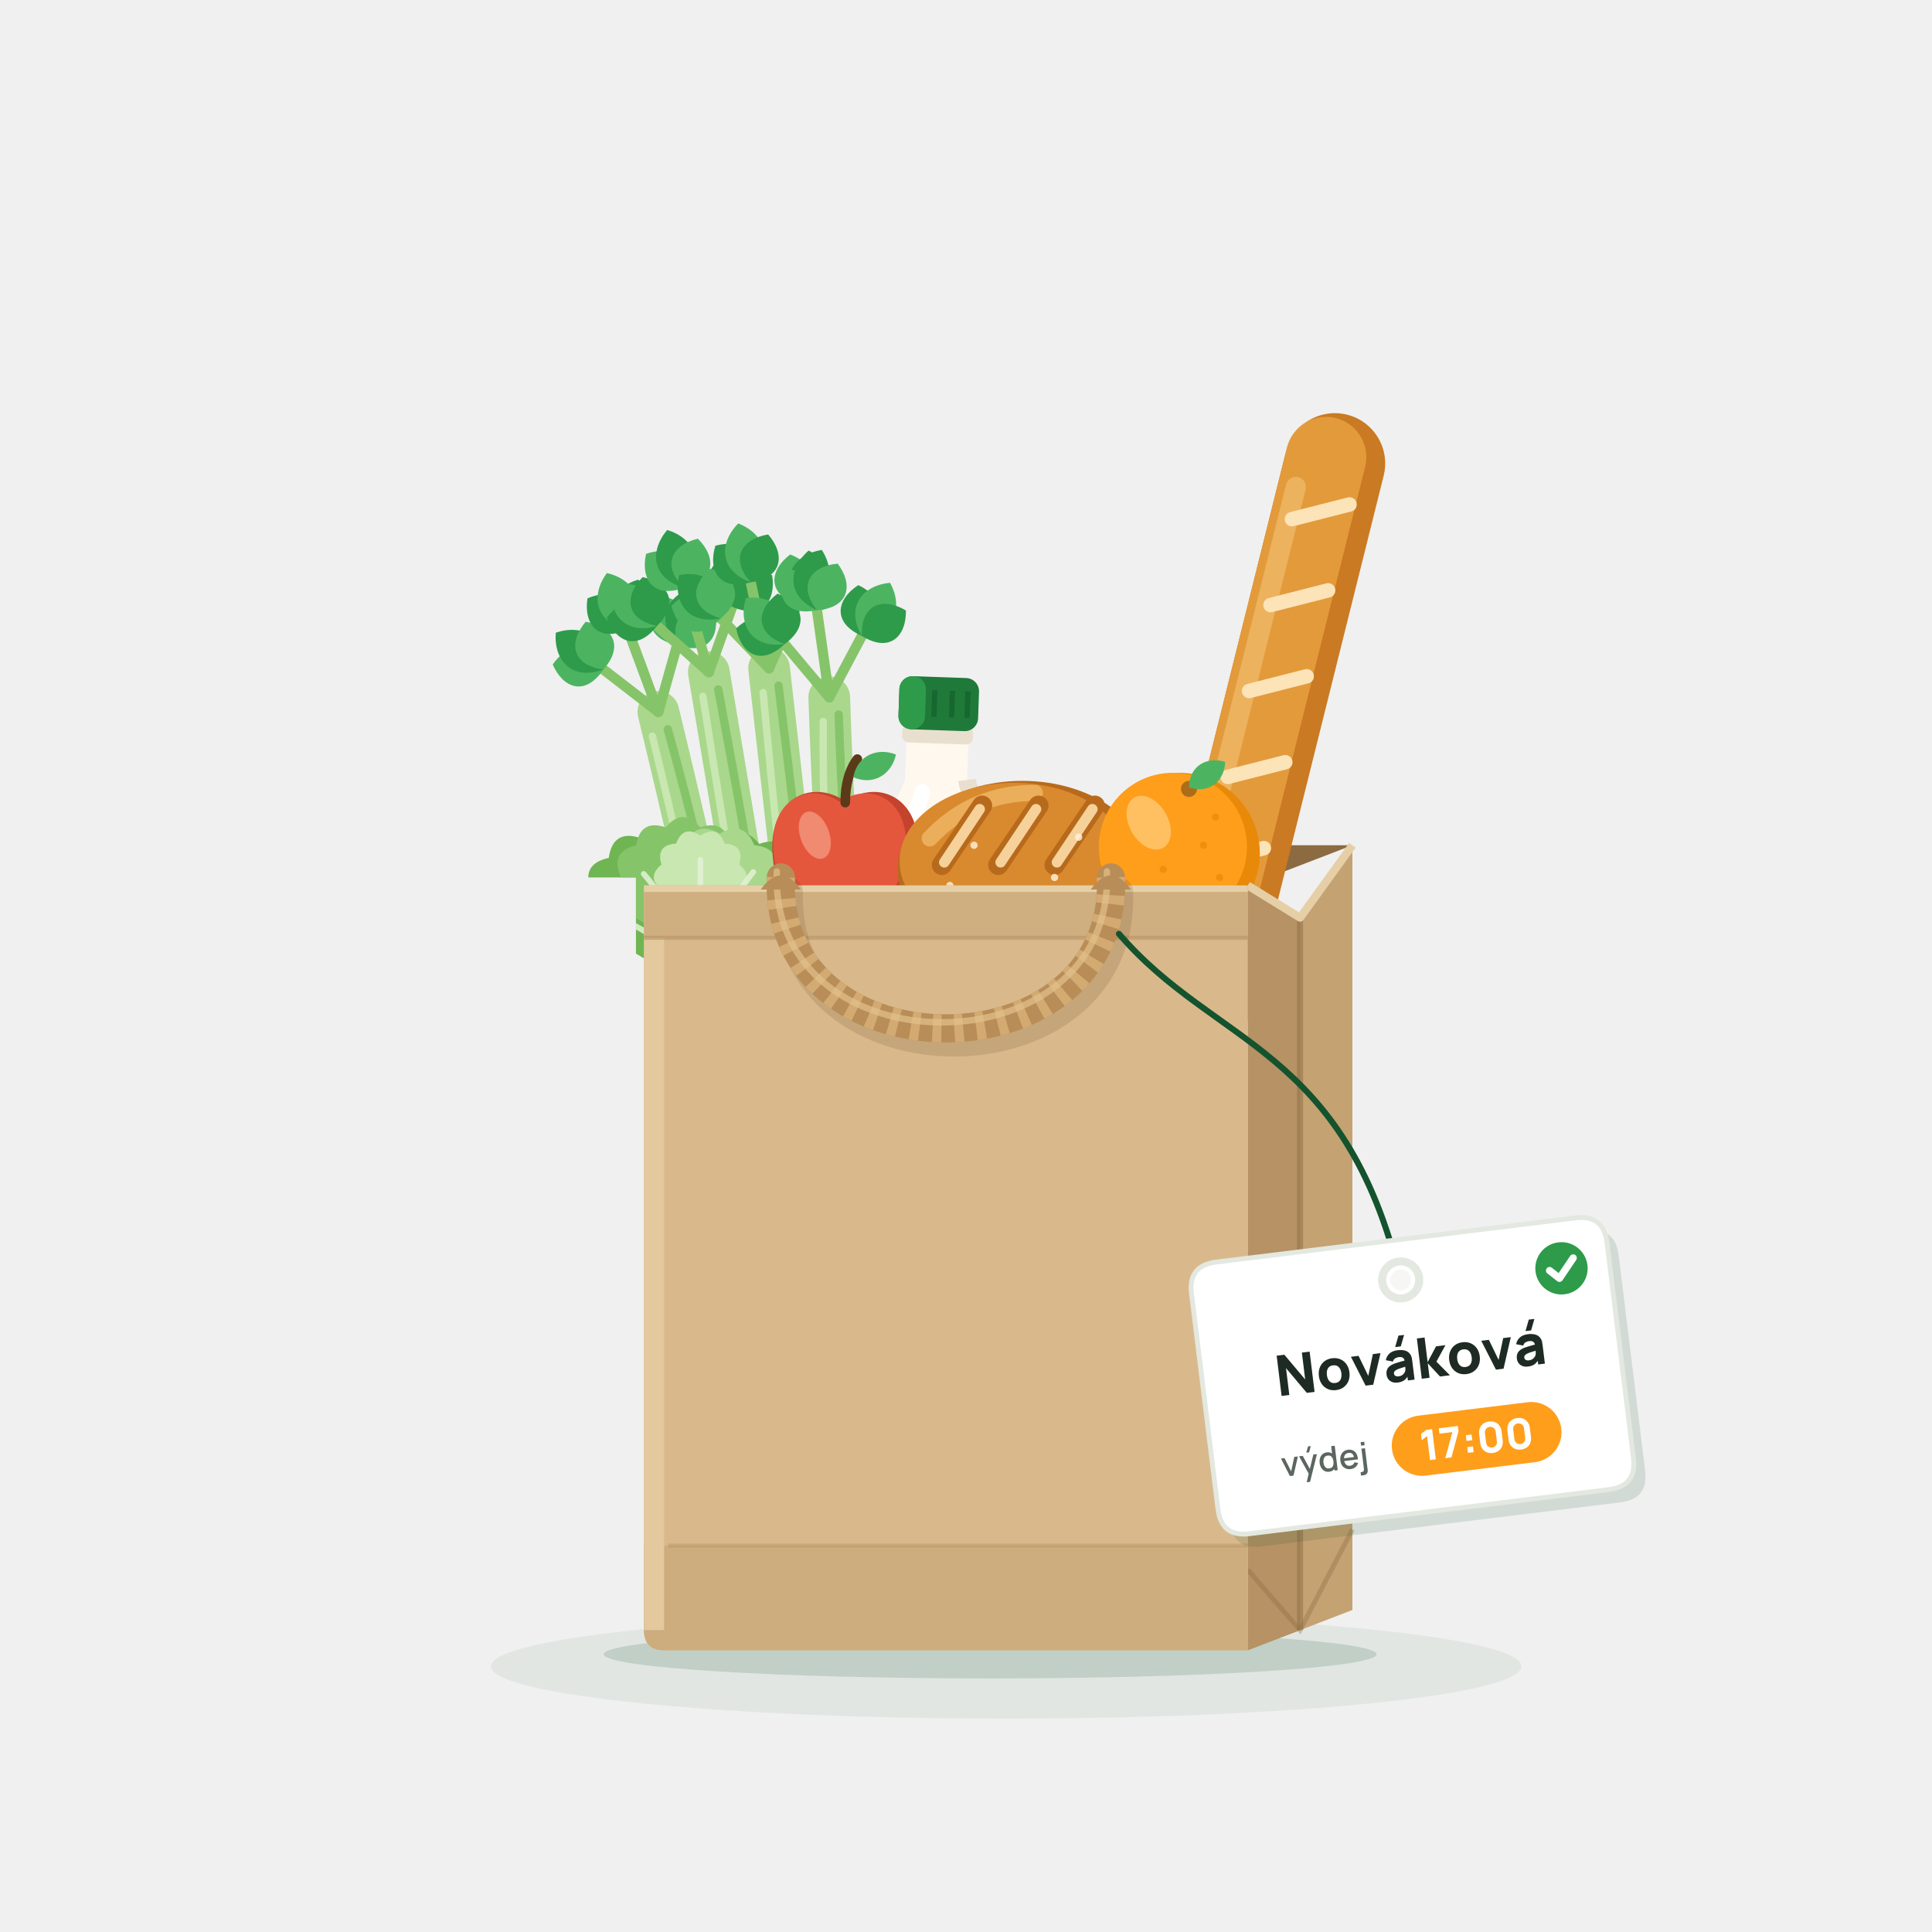
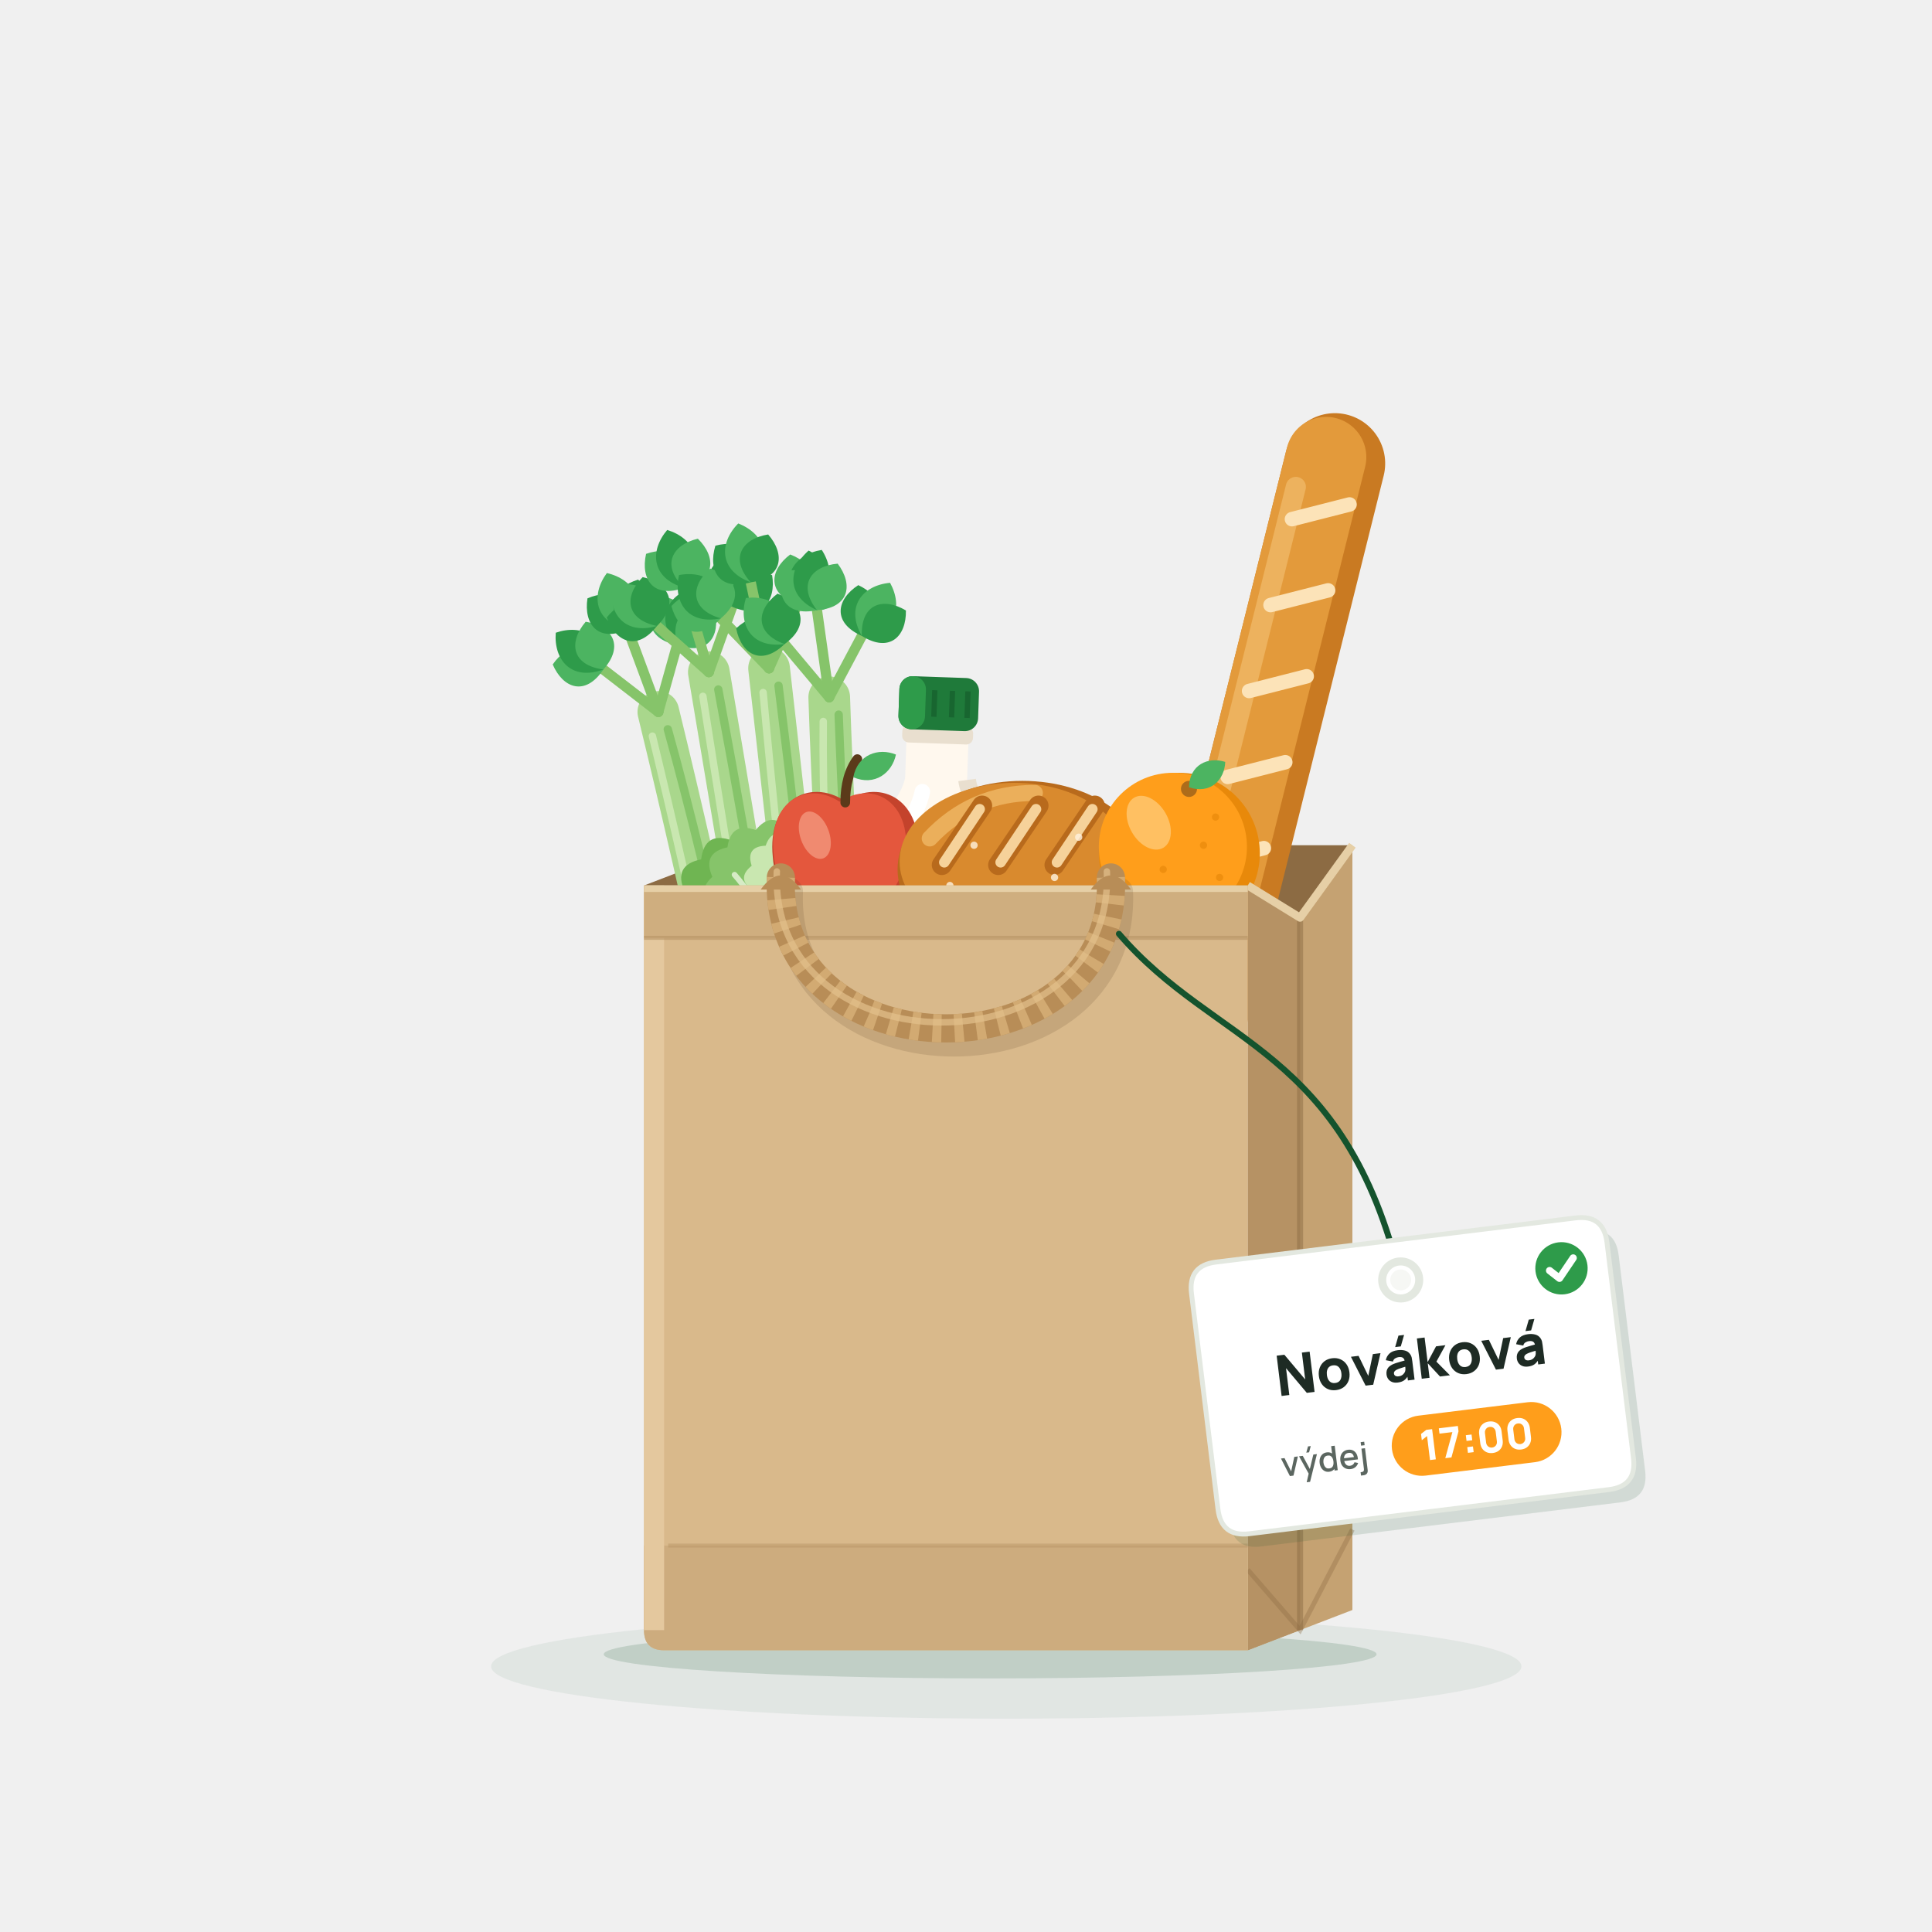
<svg xmlns="http://www.w3.org/2000/svg" viewBox="0 0 480 480" width="480" height="480">
  <ellipse cx="250" cy="414" rx="128" ry="13" fill="#14532D" opacity="0.07" />
  <ellipse cx="246" cy="411" rx="96" ry="6" fill="#14532D" opacity="0.16" />
-   <path d="M160 220 L310 220 L336 210 L186 210 Z" fill="#8C6B43" />
+   <path d="M160 220 L310 220 L323.0 228 L336 210 L186 210 Z" fill="#8C6B43" />
  <clipPath id="pa-fill">
    <path d="M0 0H480V212L338 208V420H158V218H0Z" />
  </clipPath>
  <g clip-path="url(#pa-fill)">
    <g transform="translate(306 218) rotate(14) scale(1)">
      <path d="M0 40V-106" stroke="#C97A22" stroke-width="25" stroke-linecap="round" />
      <path d="M-2.5 38V-107" stroke="#E39A3B" stroke-width="20" stroke-linecap="round" />
      <path d="M-8 30V-98" stroke="#F0B866" stroke-width="5" stroke-linecap="round" opacity="0.8" />
      <path d="M-7 -2L6 -9" stroke="#FCE3B8" stroke-width="3.6" stroke-linecap="round" />
      <path d="M-7 -24L6 -31" stroke="#FCE3B8" stroke-width="3.6" stroke-linecap="round" />
      <path d="M-7 -46L6 -53" stroke="#FCE3B8" stroke-width="3.6" stroke-linecap="round" />
      <path d="M-7 -68L6 -75" stroke="#FCE3B8" stroke-width="3.6" stroke-linecap="round" />
      <path d="M-7 -90L6 -97" stroke="#FCE3B8" stroke-width="3.6" stroke-linecap="round" />
    </g>
    <g transform="translate(190 208) scale(1.15) translate(-190 -208)">
      <g transform="translate(190 208) rotate(-8) scale(1)">
        <path d="M-13 40Q-16.0 0 -19 -30" stroke="#A9D78C" stroke-width="9" stroke-linecap="round" fill="none" />
        <path d="M-11 40Q-14.0 0 -17.5 -26" stroke="#86C46A" stroke-width="1.8" stroke-linecap="round" fill="none" />
        <path d="M-15.5 40Q-18.5 0 -21 -25" stroke="#C9E7B0" stroke-width="1.6" stroke-linecap="round" fill="none" />
        <path d="M-5 40Q-6.0 0 -7 -37" stroke="#A9D78C" stroke-width="9" stroke-linecap="round" fill="none" />
        <path d="M-3 40Q-4.0 0 -5.5 -33" stroke="#86C46A" stroke-width="1.8" stroke-linecap="round" fill="none" />
        <path d="M-7.5 40Q-8.5 0 -9 -32" stroke="#C9E7B0" stroke-width="1.6" stroke-linecap="round" fill="none" />
        <path d="M4 40Q5.0 0 6 -36" stroke="#A9D78C" stroke-width="9" stroke-linecap="round" fill="none" />
        <path d="M6 40Q7.0 0 7.5 -32" stroke="#86C46A" stroke-width="1.8" stroke-linecap="round" fill="none" />
        <path d="M1.5 40Q2.5 0 4 -31" stroke="#C9E7B0" stroke-width="1.6" stroke-linecap="round" fill="none" />
        <path d="M12 40Q15.0 0 18 -28" stroke="#A9D78C" stroke-width="9" stroke-linecap="round" fill="none" />
        <path d="M14 40Q17.0 0 19.5 -24" stroke="#86C46A" stroke-width="1.8" stroke-linecap="round" fill="none" />
        <path d="M9.5 40Q12.5 0 16 -23" stroke="#C9E7B0" stroke-width="1.6" stroke-linecap="round" fill="none" />
        <path d="M-19 -30L-29.48 -40.73" stroke="#86C46A" stroke-width="2.2" stroke-linecap="round" />
        <path transform="translate(-29.48 -40.73) rotate(-76.33)" d="M0 0C6.2 -3.3 4.96 -8.25 0 -11C-4.96 -8.25 -6.2 -3.3 0 0Z" fill="#4CB461" />
        <path transform="translate(-29.48 -40.73) rotate(-44.33)" d="M0 0C6.2 -3.9 4.96 -9.75 0 -13C-4.96 -9.75 -6.2 -3.9 0 0Z" fill="#2E9B4A" />
        <path transform="translate(-29.48 -40.73) rotate(-12.33)" d="M0 0C6.2 -3.3 4.96 -8.25 0 -11C-4.96 -8.25 -6.2 -3.3 0 0Z" fill="#4CB461" />
        <path d="M-19 -30L-23.06 -48.56" stroke="#86C46A" stroke-width="2.2" stroke-linecap="round" />
        <path transform="translate(-23.06 -48.56) rotate(-44.33)" d="M0 0C6.2 -3.3 4.96 -8.25 0 -11C-4.96 -8.25 -6.2 -3.3 0 0Z" fill="#2E9B4A" />
        <path transform="translate(-23.06 -48.56) rotate(-12.33)" d="M0 0C6.2 -3.9 4.96 -9.75 0 -13C-4.96 -9.75 -6.2 -3.9 0 0Z" fill="#4CB461" />
        <path transform="translate(-23.06 -48.56) rotate(19.67)" d="M0 0C6.2 -3.3 4.96 -8.25 0 -11C-4.96 -8.25 -6.2 -3.3 0 0Z" fill="#2E9B4A" />
        <path d="M-19 -30L-12.98 -43.74" stroke="#86C46A" stroke-width="2.2" stroke-linecap="round" />
        <path transform="translate(-12.98 -43.74) rotate(-8.33)" d="M0 0C6.2 -3.3 4.96 -8.25 0 -11C-4.96 -8.25 -6.2 -3.3 0 0Z" fill="#4CB461" />
        <path transform="translate(-12.98 -43.74) rotate(23.67)" d="M0 0C6.2 -3.9 4.96 -9.75 0 -13C-4.96 -9.75 -6.2 -3.9 0 0Z" fill="#2E9B4A" />
        <path transform="translate(-12.98 -43.74) rotate(55.67)" d="M0 0C6.2 -3.3 4.96 -8.25 0 -11C-4.96 -8.25 -6.2 -3.3 0 0Z" fill="#4CB461" />
        <path d="M-7 -37L-16.71 -48.43" stroke="#86C46A" stroke-width="2.2" stroke-linecap="round" />
        <path transform="translate(-16.71 -48.43) rotate(-72.33)" d="M0 0C6.2 -3.3 4.96 -8.25 0 -11C-4.96 -8.25 -6.2 -3.3 0 0Z" fill="#2E9B4A" />
        <path transform="translate(-16.71 -48.43) rotate(-40.33)" d="M0 0C6.2 -3.9 4.96 -9.75 0 -13C-4.96 -9.75 -6.2 -3.9 0 0Z" fill="#4CB461" />
        <path transform="translate(-16.71 -48.43) rotate(-8.33)" d="M0 0C6.2 -3.3 4.96 -8.25 0 -11C-4.96 -8.25 -6.2 -3.3 0 0Z" fill="#2E9B4A" />
        <path d="M-7 -37L-9.75 -55.8" stroke="#86C46A" stroke-width="2.2" stroke-linecap="round" />
        <path transform="translate(-9.75 -55.8) rotate(-40.33)" d="M0 0C6.2 -3.3 4.96 -8.25 0 -11C-4.96 -8.25 -6.2 -3.3 0 0Z" fill="#4CB461" />
        <path transform="translate(-9.75 -55.8) rotate(-8.33)" d="M0 0C6.2 -3.9 4.96 -9.75 0 -13C-4.96 -9.75 -6.2 -3.9 0 0Z" fill="#2E9B4A" />
        <path transform="translate(-9.75 -55.8) rotate(23.67)" d="M0 0C6.2 -3.3 4.96 -8.25 0 -11C-4.96 -8.25 -6.2 -3.3 0 0Z" fill="#4CB461" />
        <path d="M-7 -37L-0.04 -50.28" stroke="#86C46A" stroke-width="2.2" stroke-linecap="round" />
        <path transform="translate(-0.04 -50.28) rotate(-4.33)" d="M0 0C6.2 -3.3 4.96 -8.25 0 -11C-4.96 -8.25 -6.2 -3.3 0 0Z" fill="#2E9B4A" />
        <path transform="translate(-0.04 -50.28) rotate(27.67)" d="M0 0C6.2 -3.9 4.96 -9.75 0 -13C-4.96 -9.75 -6.2 -3.9 0 0Z" fill="#4CB461" />
        <path transform="translate(-0.04 -50.28) rotate(59.67)" d="M0 0C6.2 -3.3 4.96 -8.25 0 -11C-4.96 -8.25 -6.2 -3.3 0 0Z" fill="#2E9B4A" />
        <path d="M6 -36L-2.82 -48.14" stroke="#86C46A" stroke-width="2.2" stroke-linecap="round" />
        <path transform="translate(-2.82 -48.14) rotate(-68)" d="M0 0C6.2 -3.3 4.96 -8.25 0 -11C-4.96 -8.25 -6.2 -3.3 0 0Z" fill="#4CB461" />
        <path transform="translate(-2.82 -48.14) rotate(-36)" d="M0 0C6.2 -3.9 4.96 -9.75 0 -13C-4.96 -9.75 -6.2 -3.9 0 0Z" fill="#2E9B4A" />
        <path transform="translate(-2.82 -48.14) rotate(-4)" d="M0 0C6.2 -3.3 4.96 -8.25 0 -11C-4.96 -8.25 -6.2 -3.3 0 0Z" fill="#4CB461" />
        <path d="M6 -36L4.67 -54.95" stroke="#86C46A" stroke-width="2.2" stroke-linecap="round" />
        <path transform="translate(4.67 -54.95) rotate(-36)" d="M0 0C6.2 -3.3 4.96 -8.25 0 -11C-4.96 -8.25 -6.2 -3.3 0 0Z" fill="#2E9B4A" />
        <path transform="translate(4.67 -54.95) rotate(-4)" d="M0 0C6.2 -3.9 4.96 -9.75 0 -13C-4.96 -9.75 -6.2 -3.9 0 0Z" fill="#4CB461" />
        <path transform="translate(4.67 -54.95) rotate(28)" d="M0 0C6.2 -3.3 4.96 -8.25 0 -11C-4.96 -8.25 -6.2 -3.3 0 0Z" fill="#2E9B4A" />
        <path d="M6 -36L13.95 -48.72" stroke="#86C46A" stroke-width="2.2" stroke-linecap="round" />
        <path transform="translate(13.95 -48.72) rotate(0)" d="M0 0C6.2 -3.3 4.96 -8.25 0 -11C-4.96 -8.25 -6.2 -3.3 0 0Z" fill="#4CB461" />
        <path transform="translate(13.95 -48.72) rotate(32)" d="M0 0C6.2 -3.9 4.96 -9.75 0 -13C-4.96 -9.75 -6.2 -3.9 0 0Z" fill="#2E9B4A" />
        <path transform="translate(13.95 -48.72) rotate(64)" d="M0 0C6.2 -3.3 4.96 -8.25 0 -11C-4.96 -8.25 -6.2 -3.3 0 0Z" fill="#4CB461" />
        <path d="M18 -28L10.05 -40.72" stroke="#86C46A" stroke-width="2.2" stroke-linecap="round" />
        <path transform="translate(10.05 -40.72) rotate(-64)" d="M0 0C6.2 -3.3 4.96 -8.25 0 -11C-4.96 -8.25 -6.2 -3.3 0 0Z" fill="#2E9B4A" />
        <path transform="translate(10.05 -40.72) rotate(-32)" d="M0 0C6.2 -3.9 4.96 -9.75 0 -13C-4.96 -9.75 -6.2 -3.9 0 0Z" fill="#4CB461" />
        <path transform="translate(10.05 -40.72) rotate(0)" d="M0 0C6.2 -3.3 4.96 -8.25 0 -11C-4.96 -8.25 -6.2 -3.3 0 0Z" fill="#2E9B4A" />
        <path d="M18 -28L18 -47" stroke="#86C46A" stroke-width="2.2" stroke-linecap="round" />
        <path transform="translate(18 -47) rotate(-32)" d="M0 0C6.2 -3.3 4.96 -8.25 0 -11C-4.96 -8.25 -6.2 -3.3 0 0Z" fill="#4CB461" />
        <path transform="translate(18 -47) rotate(0)" d="M0 0C6.2 -3.9 4.96 -9.75 0 -13C-4.96 -9.75 -6.2 -3.9 0 0Z" fill="#2E9B4A" />
        <path transform="translate(18 -47) rotate(32)" d="M0 0C6.2 -3.3 4.96 -8.25 0 -11C-4.96 -8.25 -6.2 -3.3 0 0Z" fill="#4CB461" />
        <path d="M18 -28L26.82 -40.14" stroke="#86C46A" stroke-width="2.2" stroke-linecap="round" />
        <path transform="translate(26.82 -40.14) rotate(4)" d="M0 0C6.2 -3.3 4.96 -8.25 0 -11C-4.96 -8.25 -6.2 -3.3 0 0Z" fill="#2E9B4A" />
        <path transform="translate(26.82 -40.14) rotate(36)" d="M0 0C6.2 -3.9 4.96 -9.75 0 -13C-4.96 -9.75 -6.2 -3.9 0 0Z" fill="#4CB461" />
        <path transform="translate(26.82 -40.14) rotate(68)" d="M0 0C6.2 -3.3 4.96 -8.25 0 -11C-4.96 -8.25 -6.2 -3.3 0 0Z" fill="#2E9B4A" />
      </g>
    </g>
    <g transform="translate(232 210) scale(1.1) translate(-232 -210)">
      <g transform="translate(232 210) rotate(2) scale(1)">
        <path d="M-15 60V4C-15 -4 -8 -9 -7 -15V-24H7V-15C8 -9 15 -4 15 4V60Z" fill="#FFF8EE" />
        <path d="M15 60V4C15 -4 8 -9 7 -15" stroke="#E9DFCF" stroke-width="4" fill="none" />
        <path d="M-9 56V5C-9 -1 -4 -6 -3 -12" stroke="#FFFFFF" stroke-width="3.5" fill="none" stroke-linecap="round" />
        <rect x="-15" y="8" width="30" height="20" fill="#E7F3EA" />
        <rect x="-9" y="15" width="18" height="4" rx="2" fill="#2E9B4A" />
        <rect x="-8" y="-27" width="16" height="4" rx="1.5" fill="#E9DFCF" />
        <rect x="-9" y="-38" width="18" height="12" rx="3" fill="#1F7A3A" />
        <rect x="-9" y="-38" width="6" height="12" rx="3" fill="#2E9B4A" />
        <path d="M-1 -35V-29M3 -35V-29M6.5 -35V-29" stroke="#186630" stroke-width="1.2" />
      </g>
    </g>
-     <g transform="translate(174 222) rotate(0) scale(1)">
-       <path d="M-10.08 18.43L-26.32 8.79Q-32.3 4.54 -27.02 -0.54Q-29.91 -7.28 -22.75 -8.87Q-21.7 -16.13 -14.76 -13.75Q-10.08 -19.4 -5.4 -13.75Q1.54 -16.13 2.59 -8.87Q9.75 -7.28 6.86 -0.54Q12.14 4.54 6.16 8.79Z" fill="#6FB552" />
-       <path d="M10.08 18.96L-5.71 9.59Q-11.66 5.47 -6.39 0.51Q-9.32 -6.11 -2.24 -7.59Q-1.29 -14.76 5.53 -12.33Q10.08 -17.96 14.63 -12.33Q21.45 -14.76 22.4 -7.59Q29.48 -6.11 26.55 0.51Q31.82 5.47 25.87 9.59Z" fill="#6FB552" />
-       <path d="M-4.32 13.06L-19.2 4.22Q-24.6 0.32 -19.85 -4.34Q-22.42 -10.48 -15.93 -11.97Q-14.93 -18.56 -8.61 -16.45Q-4.32 -21.54 -0.03 -16.45Q6.29 -18.56 7.29 -11.97Q13.78 -10.48 11.21 -4.34Q15.96 0.32 10.56 4.22Z" fill="#86C46A" />
-       <path d="M4.8 12.48L-8.73 4.45Q-14.09 0.07 -9 -4.61Q-10.68 -11.32 -3.8 -12.03Q-1.14 -18.42 4.8 -14.88Q10.74 -18.42 13.4 -12.03Q20.28 -11.32 18.6 -4.61Q23.69 0.07 18.33 4.45Z" fill="#A9D78C" />
-       <path d="M0 4.75L-9.47 -0.87Q-13.57 -3.93 -9.66 -7.21Q-11.12 -12.11 -6.02 -12.41Q-4.27 -17.21 0 -14.4Q4.27 -17.21 6.02 -12.41Q11.12 -12.11 9.66 -7.21Q13.57 -3.93 9.47 -0.87Z" fill="#C9E7B0" />
-       <path d="M0 21.6Q-9.83 9.4 -24.57 4.39" stroke="#E4F2D6" stroke-width="1.4" fill="none" stroke-linecap="round" opacity="0.85" />
-       <path d="M0 21.6Q-5.63 4.76 -14.08 -4.89" stroke="#E4F2D6" stroke-width="1.4" fill="none" stroke-linecap="round" opacity="0.85" />
-       <path d="M0 21.6Q0 3 0 -8.4" stroke="#E4F2D6" stroke-width="1.4" fill="none" stroke-linecap="round" opacity="0.85" />
-       <path d="M0 21.6Q5.26 4.52 13.15 -5.36" stroke="#E4F2D6" stroke-width="1.4" fill="none" stroke-linecap="round" opacity="0.85" />
-       <path d="M0 21.6Q9.46 8.77 23.64 3.13" stroke="#E4F2D6" stroke-width="1.4" fill="none" stroke-linecap="round" opacity="0.85" />
+     <g transform="translate(196 222) rotate(0) scale(1)">
+       <path d="M-9.66 17.66L-25.22 8.42Q-31.16 4.37 -25.89 -0.52Q-28.85 -7.08 -21.8 -8.5Q-20.9 -15.64 -14.15 -13.18Q-9.66 -18.8 -5.17 -13.18Q1.58 -15.64 2.48 -8.5Q9.53 -7.08 6.57 -0.52Q11.84 4.37 5.9 8.42Z" fill="#6FB552" />
+       <path d="M9.66 18.17L-5.47 9.19Q-11.38 5.26 -6.12 0.49Q-9.12 -5.95 -2.14 -7.27Q-1.34 -14.32 5.3 -11.82Q9.66 -17.42 14.02 -11.82Q20.66 -14.32 21.46 -7.27Q28.44 -5.95 25.44 0.49Q30.7 5.26 24.79 9.19Z" fill="#6FB552" />
+       <path d="M-4.14 12.51L-18.4 4.04Q-23.76 0.32 -19.02 -4.16Q-21.65 -10.13 -15.27 -11.48Q-14.4 -17.94 -8.25 -15.76Q-4.14 -20.83 -0.03 -15.76Q6.12 -17.94 6.99 -11.48Q13.37 -10.13 10.74 -4.16Q15.48 0.32 10.12 4.04Z" fill="#86C46A" />
+       <path d="M4.6 11.96L-8.37 4.26Q-13.69 0.07 -8.62 -4.42Q-10.39 -10.96 -3.64 -11.53Q-1.16 -17.83 4.6 -14.26Q10.36 -17.83 12.84 -11.53Q19.59 -10.96 17.82 -4.42Q22.89 0.07 17.57 4.26Z" fill="#A9D78C" />
+       <path d="M0 4.55L-9.08 -0.84Q-13.15 -3.76 -9.25 -6.91Q-10.78 -11.69 -5.77 -11.89Q-4.14 -16.63 0 -13.8Q4.14 -16.63 5.77 -11.89Q10.78 -11.69 9.25 -6.91Q13.15 -3.76 9.08 -0.84Z" fill="#C9E7B0" />
+       <path d="M0 20.7Q-9.42 9 -23.55 4.21" stroke="#E4F2D6" stroke-width="1.4" fill="none" stroke-linecap="round" opacity="0.85" />
+       <path d="M0 20.7Q-5.4 4.56 -13.5 -4.68" stroke="#E4F2D6" stroke-width="1.4" fill="none" stroke-linecap="round" opacity="0.85" />
+       <path d="M0 20.7Q0 2.87 0 -8.05" stroke="#E4F2D6" stroke-width="1.4" fill="none" stroke-linecap="round" opacity="0.85" />
+       <path d="M0 20.7Q5.04 4.33 12.6 -5.14" stroke="#E4F2D6" stroke-width="1.4" fill="none" stroke-linecap="round" opacity="0.85" />
+       <path d="M0 20.7Q9.06 8.4 22.66 3" stroke="#E4F2D6" stroke-width="1.4" fill="none" stroke-linecap="round" opacity="0.85" />
    </g>
    <g transform="translate(210 212) rotate(0) scale(1)">
      <path d="M0 -12.96C9 -18.9 19.44 -12.96 18 0.9C17.1 13.5 7.56 18.36 0 16.2C-7.56 18.36 -17.1 13.5 -18 0.9C-19.44 -12.96 -9 -18.9 0 -12.96Z" fill="#C4432C" />
      <path d="M0 -11.81C8.2 -17.22 17.71 -11.81 16.4 0.82C15.58 12.3 6.89 16.73 0 14.76C-6.89 16.73 -15.58 12.3 -16.4 0.82C-17.71 -11.81 -8.2 -17.22 0 -11.81Z" fill="#E4573D" transform="translate(-1.4 -1)" />
      <ellipse cx="-7.56" cy="-4.5" rx="3.6" ry="6.12" fill="#F08A70" transform="rotate(-20 -7.56 -4.5)" />
      <path d="M0 -12.6C0 -17.1 1 -20.7 3 -23.4" stroke="#5B3A1A" stroke-width="2.4" fill="none" stroke-linecap="round" />
      <path transform="translate(2 -18.9) rotate(62)" d="M0 0C4.5 -3.6 3.6 -9 0 -12C-3.6 -9 -4.5 -3.6 0 0Z" fill="#4CB461" />
    </g>
    <g transform="translate(254 216) rotate(0) scale(1)">
      <ellipse rx="31" ry="22" fill="#B86A1C" />
      <ellipse cx="-2" cy="-2" rx="28.5" ry="19.5" fill="#D98A2E" />
      <path d="M-23 -7.7Q-12.4 -19 3.1 -19" stroke="#F0B866" stroke-width="4" fill="none" stroke-linecap="round" opacity="0.8" />
      <path d="M-20 -1.1L-10 -15.84" stroke="#B86A1C" stroke-width="5" stroke-linecap="round" />
      <path d="M-19.4 -1.76L-10.6 -14.96" stroke="#F6D29A" stroke-width="2.6" stroke-linecap="round" />
      <path d="M-6 -1.1L4 -15.84" stroke="#B86A1C" stroke-width="5" stroke-linecap="round" />
      <path d="M-5.4 -1.76L3.4 -14.96" stroke="#F6D29A" stroke-width="2.6" stroke-linecap="round" />
      <path d="M8 -1.1L18 -15.84" stroke="#B86A1C" stroke-width="5" stroke-linecap="round" />
      <path d="M8.6 -1.76L17.4 -14.96" stroke="#F6D29A" stroke-width="2.6" stroke-linecap="round" />
      <circle cx="-18" cy="4" r="0.9" fill="#FFF3E0" opacity="0.8" />
      <circle cx="-6" cy="8" r="0.9" fill="#FFF3E0" opacity="0.8" />
      <circle cx="8" cy="2" r="0.9" fill="#FFF3E0" opacity="0.8" />
      <circle cx="20" cy="6" r="0.9" fill="#FFF3E0" opacity="0.8" />
      <circle cx="-12" cy="-6" r="0.9" fill="#FFF3E0" opacity="0.8" />
      <circle cx="14" cy="-8" r="0.9" fill="#FFF3E0" opacity="0.8" />
    </g>
    <g transform="translate(293 212) rotate(0) scale(1)">
      <circle r="20" fill="#E8890A" />
      <circle cx="-1.6" cy="-1.6" r="18.4" fill="#FF9E1B" />
      <ellipse cx="-7.6" cy="-7.6" rx="4.8" ry="7.2" fill="#FFC062" transform="rotate(-30 -7.6 -7.6)" />
      <circle cx="6" cy="-2" r="0.9" fill="#E8890A" opacity="0.7" />
      <circle cx="10" cy="6" r="0.9" fill="#E8890A" opacity="0.7" />
      <circle cx="2" cy="9" r="0.9" fill="#E8890A" opacity="0.7" />
      <circle cx="-4" cy="4" r="0.9" fill="#E8890A" opacity="0.7" />
      <circle cx="9" cy="-9" r="0.9" fill="#E8890A" opacity="0.7" />
      <circle cx="2.4" cy="-16" r="2" fill="#5B3A1A" opacity="0.5" />
      <path transform="translate(2.4 -16.4) rotate(55)" d="M0 0C4.5 -3.3 3.6 -8.25 0 -11C-3.6 -8.25 -4.5 -3.3 0 0Z" fill="#4CB461" />
    </g>
  </g>
  <path d="M310 220 L323.0 228 L336 210 L336 400 L310 410 Z" fill="#C5A272" />
  <path d="M310 220 L323.0 228 L323.0 405.0 L310 410 Z" fill="#B69264" />
  <path d="M323.0 228 L323.0 405.0" stroke="#8C6B43" stroke-width="1.5" opacity="0.5" />
  <path d="M310 390 L323.0 405.0 L336 380" stroke="#8C6B43" stroke-width="1.2" fill="none" opacity="0.35" />
  <path d="M310 220 L323.0 228 L336 210" stroke="#E6CFA6" stroke-width="2" fill="none" stroke-linejoin="round" />
  <path d="M160 220 H310 V410 H165 Q160 410 160 405 Z" fill="#D9B98B" />
  <path d="M160 384 H310 V410 H165 Q160 410 160 405 Z" fill="#CDAC7E" />
  <rect x="160" y="220" width="5" height="185" fill="#E4C89E" />
  <rect x="160" y="220" width="150" height="13" fill="#CFAE7F" />
  <path d="M160 233 H310" stroke="#B69264" stroke-width="1" opacity="0.6" />
  <path d="M160 220.8 H310" stroke="#E6CFA6" stroke-width="1.6" />
  <path d="M166 384 H310" stroke="#B69264" stroke-width="1" opacity="0.45" />
  <path d="M194 218 C192 268 278 268 276 218" fill="none" stroke="#5A4126" stroke-width="7" stroke-linecap="round" opacity="0.16" transform="translate(2 3.5)" />
  <path d="M194 218 C192 268 278 268 276 218" fill="none" stroke="#B88D57" stroke-width="7" stroke-linecap="round" />
  <path d="M194 218 C192 268 278 268 276 218" fill="none" stroke="#D2AA72" stroke-width="7" stroke-dasharray="2.2 3.2" stroke-linecap="butt" />
  <path d="M194 218 C192 268 278 268 276 218" fill="none" stroke="#E3C08C" stroke-width="1.6" stroke-linecap="round" opacity="0.7" transform="translate(-1 -1.5)" />
  <path d="M189 221 Q194 214 199 221" fill="#B88D57" />
  <path d="M271 221 Q276 214 281 221" fill="#B88D57" />
  <path d="M278 232 C302 260 334 260 348 318" stroke="#14532D" stroke-width="1.5" fill="none" stroke-linecap="round" />
  <g transform="translate(348 318) rotate(-7) translate(0 -10)">
    <path d="M-52 7 Q-52 0 -45 0 H45 Q52 0 52 7 V61 Q52 68 45 68 H-45 Q-52 68 -52 61 Z" fill="#14532D" opacity="0.14" transform="translate(2.5 3.5)" />
    <path d="M-52 7 Q-52 0 -45 0 H45 Q52 0 52 7 V61 Q52 68 45 68 H-45 Q-52 68 -52 61 Z" fill="#FFFFFF" />
    <path d="M-52 7 Q-52 0 -45 0 H45 Q52 0 52 7 V61 Q52 68 45 68 H-45 Q-52 68 -52 61 Z" fill="none" stroke="#E3E8E0" stroke-width="1.2" />
    <circle cx="0" cy="10" r="4.6" fill="none" stroke="#E3E8E0" stroke-width="2" />
    <circle cx="0" cy="10" r="2.6" fill="#F6F7F4" />
    <circle cx="40" cy="12" r="6.5" fill="#2E9B4A" />
    <path d="M37 12.2 l2.2 2.2 l4 -4.6" stroke="#FFFFFF" stroke-width="1.8" fill="none" stroke-linecap="round" stroke-linejoin="round" />
    <path d="M-32.88 35.0V24.92H-30.95L-26.57 31.64V24.92H-24.63V35.0H-26.57L-30.95 28.28V35.0Z M-19.27 35.21Q-20.41 35.21 -21.27 34.7Q-22.13 34.19 -22.61 33.29Q-23.09 32.39 -23.09 31.22Q-23.09 30.04 -22.6 29.14Q-22.11 28.24 -21.25 27.73Q-20.39 27.23 -19.27 27.23Q-18.13 27.23 -17.27 27.74Q-16.4 28.25 -15.92 29.15Q-15.44 30.05 -15.44 31.22Q-15.44 32.4 -15.92 33.3Q-16.41 34.2 -17.27 34.7Q-18.14 35.21 -19.27 35.21ZM-19.27 33.43Q-18.35 33.43 -17.9 32.81Q-17.45 32.19 -17.45 31.22Q-17.45 30.21 -17.91 29.61Q-18.37 29.01 -19.27 29.01Q-19.89 29.01 -20.29 29.29Q-20.69 29.57 -20.88 30.06Q-21.08 30.56 -21.08 31.22Q-21.08 32.23 -20.62 32.83Q-20.16 33.43 -19.27 33.43Z M-11.85 35.0 -14.6 27.44H-12.69L-10.9 32.68L-9.11 27.44H-7.2L-9.95 35.0Z M-1.99 26.39H-3.4L-2.24 23.66H-0.83ZM-3.84 35.21Q-4.66 35.21 -5.22 34.9Q-5.78 34.59 -6.07 34.07Q-6.36 33.54 -6.36 32.91Q-6.36 32.39 -6.2 31.96Q-6.04 31.52 -5.68 31.19Q-5.32 30.86 -4.71 30.63Q-4.29 30.48 -3.71 30.36Q-3.13 30.24 -2.39 30.13Q-1.66 30.02 -0.78 29.89L-1.46 30.27Q-1.46 29.6 -1.79 29.28Q-2.11 28.97 -2.86 28.97Q-3.28 28.97 -3.74 29.17Q-4.19 29.37 -4.38 29.89L-6.1 29.34Q-5.81 28.41 -5.02 27.82Q-4.23 27.23 -2.86 27.23Q-1.86 27.23 -1.09 27.54Q-0.31 27.85 0.09 28.6Q0.31 29.02 0.36 29.44Q0.4 29.86 0.4 30.38V35.0H-1.27V33.45L-1.03 33.77Q-1.58 34.53 -2.22 34.87Q-2.86 35.21 -3.84 35.21ZM-3.44 33.71Q-2.91 33.71 -2.55 33.53Q-2.19 33.34 -1.98 33.1Q-1.76 32.87 -1.69 32.7Q-1.54 32.4 -1.52 31.99Q-1.49 31.58 -1.49 31.3L-0.93 31.44Q-1.78 31.58 -2.3 31.68Q-2.83 31.77 -3.15 31.85Q-3.47 31.93 -3.72 32.02Q-4 32.13 -4.17 32.26Q-4.34 32.39 -4.42 32.54Q-4.5 32.7 -4.5 32.89Q-4.5 33.15 -4.37 33.33Q-4.24 33.52 -4 33.61Q-3.77 33.71 -3.44 33.71Z M2.2 35.0 2.22 24.92H4.15V31.08L6.71 27.44H9.06L6.33 31.22L9.25 35.0H6.77L4.15 31.36V35.0Z M13.35 35.21Q12.21 35.21 11.35 34.7Q10.49 34.19 10.01 33.29Q9.53 32.39 9.53 31.22Q9.53 30.04 10.02 29.14Q10.51 28.24 11.37 27.73Q12.23 27.23 13.35 27.23Q14.49 27.23 15.35 27.74Q16.22 28.25 16.7 29.15Q17.18 30.05 17.18 31.22Q17.18 32.4 16.7 33.3Q16.21 34.2 15.35 34.7Q14.48 35.21 13.35 35.21ZM13.35 33.43Q14.27 33.43 14.72 32.81Q15.17 32.19 15.17 31.22Q15.17 30.21 14.71 29.61Q14.25 29.01 13.35 29.01Q12.73 29.01 12.33 29.29Q11.93 29.57 11.74 30.06Q11.54 30.56 11.54 31.22Q11.54 32.23 12 32.83Q12.46 33.43 13.35 33.43Z M20.77 35.0 18.02 27.44H19.93L21.72 32.68L23.51 27.44H25.42L22.67 35.0Z M30.63 26.39H29.22L30.38 23.66H31.79ZM28.78 35.21Q27.96 35.21 27.4 34.9Q26.84 34.59 26.55 34.07Q26.26 33.54 26.26 32.91Q26.26 32.39 26.42 31.96Q26.58 31.52 26.94 31.19Q27.3 30.86 27.91 30.63Q28.33 30.48 28.91 30.36Q29.49 30.24 30.23 30.13Q30.96 30.02 31.84 29.89L31.16 30.27Q31.16 29.6 30.83 29.28Q30.51 28.97 29.76 28.97Q29.34 28.97 28.88 29.17Q28.43 29.37 28.24 29.89L26.52 29.34Q26.81 28.41 27.6 27.82Q28.39 27.23 29.76 27.23Q30.76 27.23 31.53 27.54Q32.31 27.85 32.71 28.6Q32.93 29.02 32.98 29.44Q33.02 29.86 33.02 30.38V35.0H31.35V33.45L31.59 33.77Q31.04 34.53 30.4 34.87Q29.76 35.21 28.78 35.21ZM29.18 33.71Q29.71 33.71 30.07 33.53Q30.43 33.34 30.64 33.1Q30.86 32.87 30.93 32.7Q31.08 32.4 31.1 31.99Q31.13 31.58 31.13 31.3L31.69 31.44Q30.84 31.58 30.32 31.68Q29.79 31.77 29.47 31.85Q29.15 31.93 28.9 32.02Q28.62 32.13 28.45 32.26Q28.28 32.39 28.2 32.54Q28.12 32.7 28.12 32.89Q28.12 33.15 28.25 33.33Q28.38 33.52 28.62 33.61Q28.85 33.71 29.18 33.71Z" fill="#1E2B24" />
    <path d="M-33.26 55.0 -34.93 50.41H-34.04L-32.81 53.89L-31.6 50.41H-30.7L-32.36 55.0Z M-27.81 49.73H-28.51L-27.9 48.24H-27.21ZM-29.31 57.04 -28.43 54.62 -28.41 55.33 -30.41 50.41H-29.48L-27.99 54.21H-28.26L-26.83 50.41H-25.93L-28.46 57.04Z M-23.45 55.13Q-24.09 55.13 -24.55 54.81Q-25.02 54.49 -25.27 53.94Q-25.53 53.39 -25.53 52.7Q-25.53 52.01 -25.27 51.46Q-25.02 50.92 -24.55 50.6Q-24.08 50.28 -23.43 50.28Q-22.78 50.28 -22.34 50.6Q-21.89 50.92 -21.66 51.46Q-21.44 52.01 -21.44 52.7Q-21.44 53.39 -21.67 53.94Q-21.89 54.49 -22.34 54.81Q-22.79 55.13 -23.45 55.13ZM-23.32 54.32Q-22.89 54.32 -22.61 54.12Q-22.33 53.91 -22.21 53.54Q-22.08 53.18 -22.08 52.7Q-22.08 52.22 -22.21 51.86Q-22.34 51.5 -22.61 51.29Q-22.88 51.09 -23.3 51.09Q-23.74 51.09 -24.02 51.3Q-24.31 51.52 -24.44 51.89Q-24.58 52.25 -24.58 52.7Q-24.58 53.16 -24.44 53.52Q-24.31 53.89 -24.03 54.11Q-23.75 54.32 -23.32 54.32ZM-22.08 55.0V51.7H-22.18V48.88H-21.29V55.0Z M-18.06 55.13Q-18.75 55.13 -19.26 54.83Q-19.78 54.53 -20.07 53.99Q-20.35 53.45 -20.35 52.74Q-20.35 51.99 -20.07 51.44Q-19.79 50.89 -19.28 50.58Q-18.78 50.28 -18.11 50.28Q-17.4 50.28 -16.91 50.61Q-16.42 50.93 -16.17 51.53Q-15.93 52.13 -15.98 52.95H-16.87V52.63Q-16.88 51.83 -17.17 51.45Q-17.47 51.07 -18.07 51.07Q-18.74 51.07 -19.07 51.49Q-19.41 51.91 -19.41 52.7Q-19.41 53.46 -19.07 53.87Q-18.74 54.29 -18.11 54.29Q-17.69 54.29 -17.39 54.1Q-17.08 53.91 -16.91 53.56L-16.04 53.84Q-16.31 54.45 -16.85 54.79Q-17.39 55.13 -18.06 55.13ZM-19.7 52.95V52.26H-16.42V52.95Z M-15.71 57.04V56.2H-15.48Q-15.12 56.2 -14.96 56.03Q-14.79 55.86 -14.79 55.51V50.41H-13.9V55.87Q-13.9 56.43 -14.21 56.73Q-14.52 57.04 -15.09 57.04ZM-14.79 49.66V48.79H-13.9V49.66Z" fill="#5B6660" />
    <rect x="-7.28" y="44" width="42.38" height="15" rx="7.5" fill="#FF9E1B" />
    <path d="M1.77 55.3V49.29L0.35 50.17V48.59L1.77 47.74H3.23V55.3Z M5.6 55.3 8.14 49.08H4.91V47.74H9.67V49.08L7.14 55.3Z M11.35 54.67V53.24H12.78V54.67ZM11.36 51.69V50.26H12.79V51.69Z M17.48 55.46Q16.64 55.46 16.02 55.11Q15.38 54.75 15.03 54.12Q14.68 53.49 14.68 52.65V50.39Q14.68 49.55 15.03 48.92Q15.38 48.29 16.02 47.93Q16.64 47.58 17.48 47.58Q18.32 47.58 18.95 47.93Q19.59 48.29 19.94 48.92Q20.29 49.55 20.29 50.39V52.65Q20.29 53.49 19.94 54.12Q19.59 54.75 18.95 55.11Q18.32 55.46 17.48 55.46ZM17.48 54.1Q17.86 54.1 18.17 53.92Q18.47 53.75 18.65 53.44Q18.83 53.14 18.83 52.76V50.27Q18.83 49.89 18.65 49.59Q18.47 49.28 18.17 49.1Q17.86 48.93 17.48 48.93Q17.11 48.93 16.8 49.1Q16.5 49.28 16.32 49.59Q16.14 49.89 16.14 50.27V52.76Q16.14 53.14 16.32 53.44Q16.5 53.75 16.8 53.92Q17.11 54.1 17.48 54.1Z M24.56 55.46Q23.72 55.46 23.09 55.11Q22.46 54.75 22.11 54.12Q21.76 53.49 21.76 52.65V50.39Q21.76 49.55 22.11 48.92Q22.46 48.29 23.09 47.93Q23.72 47.58 24.56 47.58Q25.4 47.58 26.03 47.93Q26.66 48.29 27.01 48.92Q27.37 49.55 27.37 50.39V52.65Q27.37 53.49 27.01 54.12Q26.66 54.75 26.03 55.11Q25.4 55.46 24.56 55.46ZM24.56 54.1Q24.94 54.1 25.24 53.92Q25.55 53.75 25.73 53.44Q25.91 53.14 25.91 52.76V50.27Q25.91 49.89 25.73 49.59Q25.55 49.28 25.24 49.1Q24.94 48.93 24.56 48.93Q24.18 48.93 23.88 49.1Q23.57 49.28 23.4 49.59Q23.22 49.89 23.22 50.27V52.76Q23.22 53.14 23.4 53.44Q23.57 53.75 23.88 53.92Q24.18 54.1 24.56 54.1Z" fill="#FFFFFF" />
  </g>
</svg>
